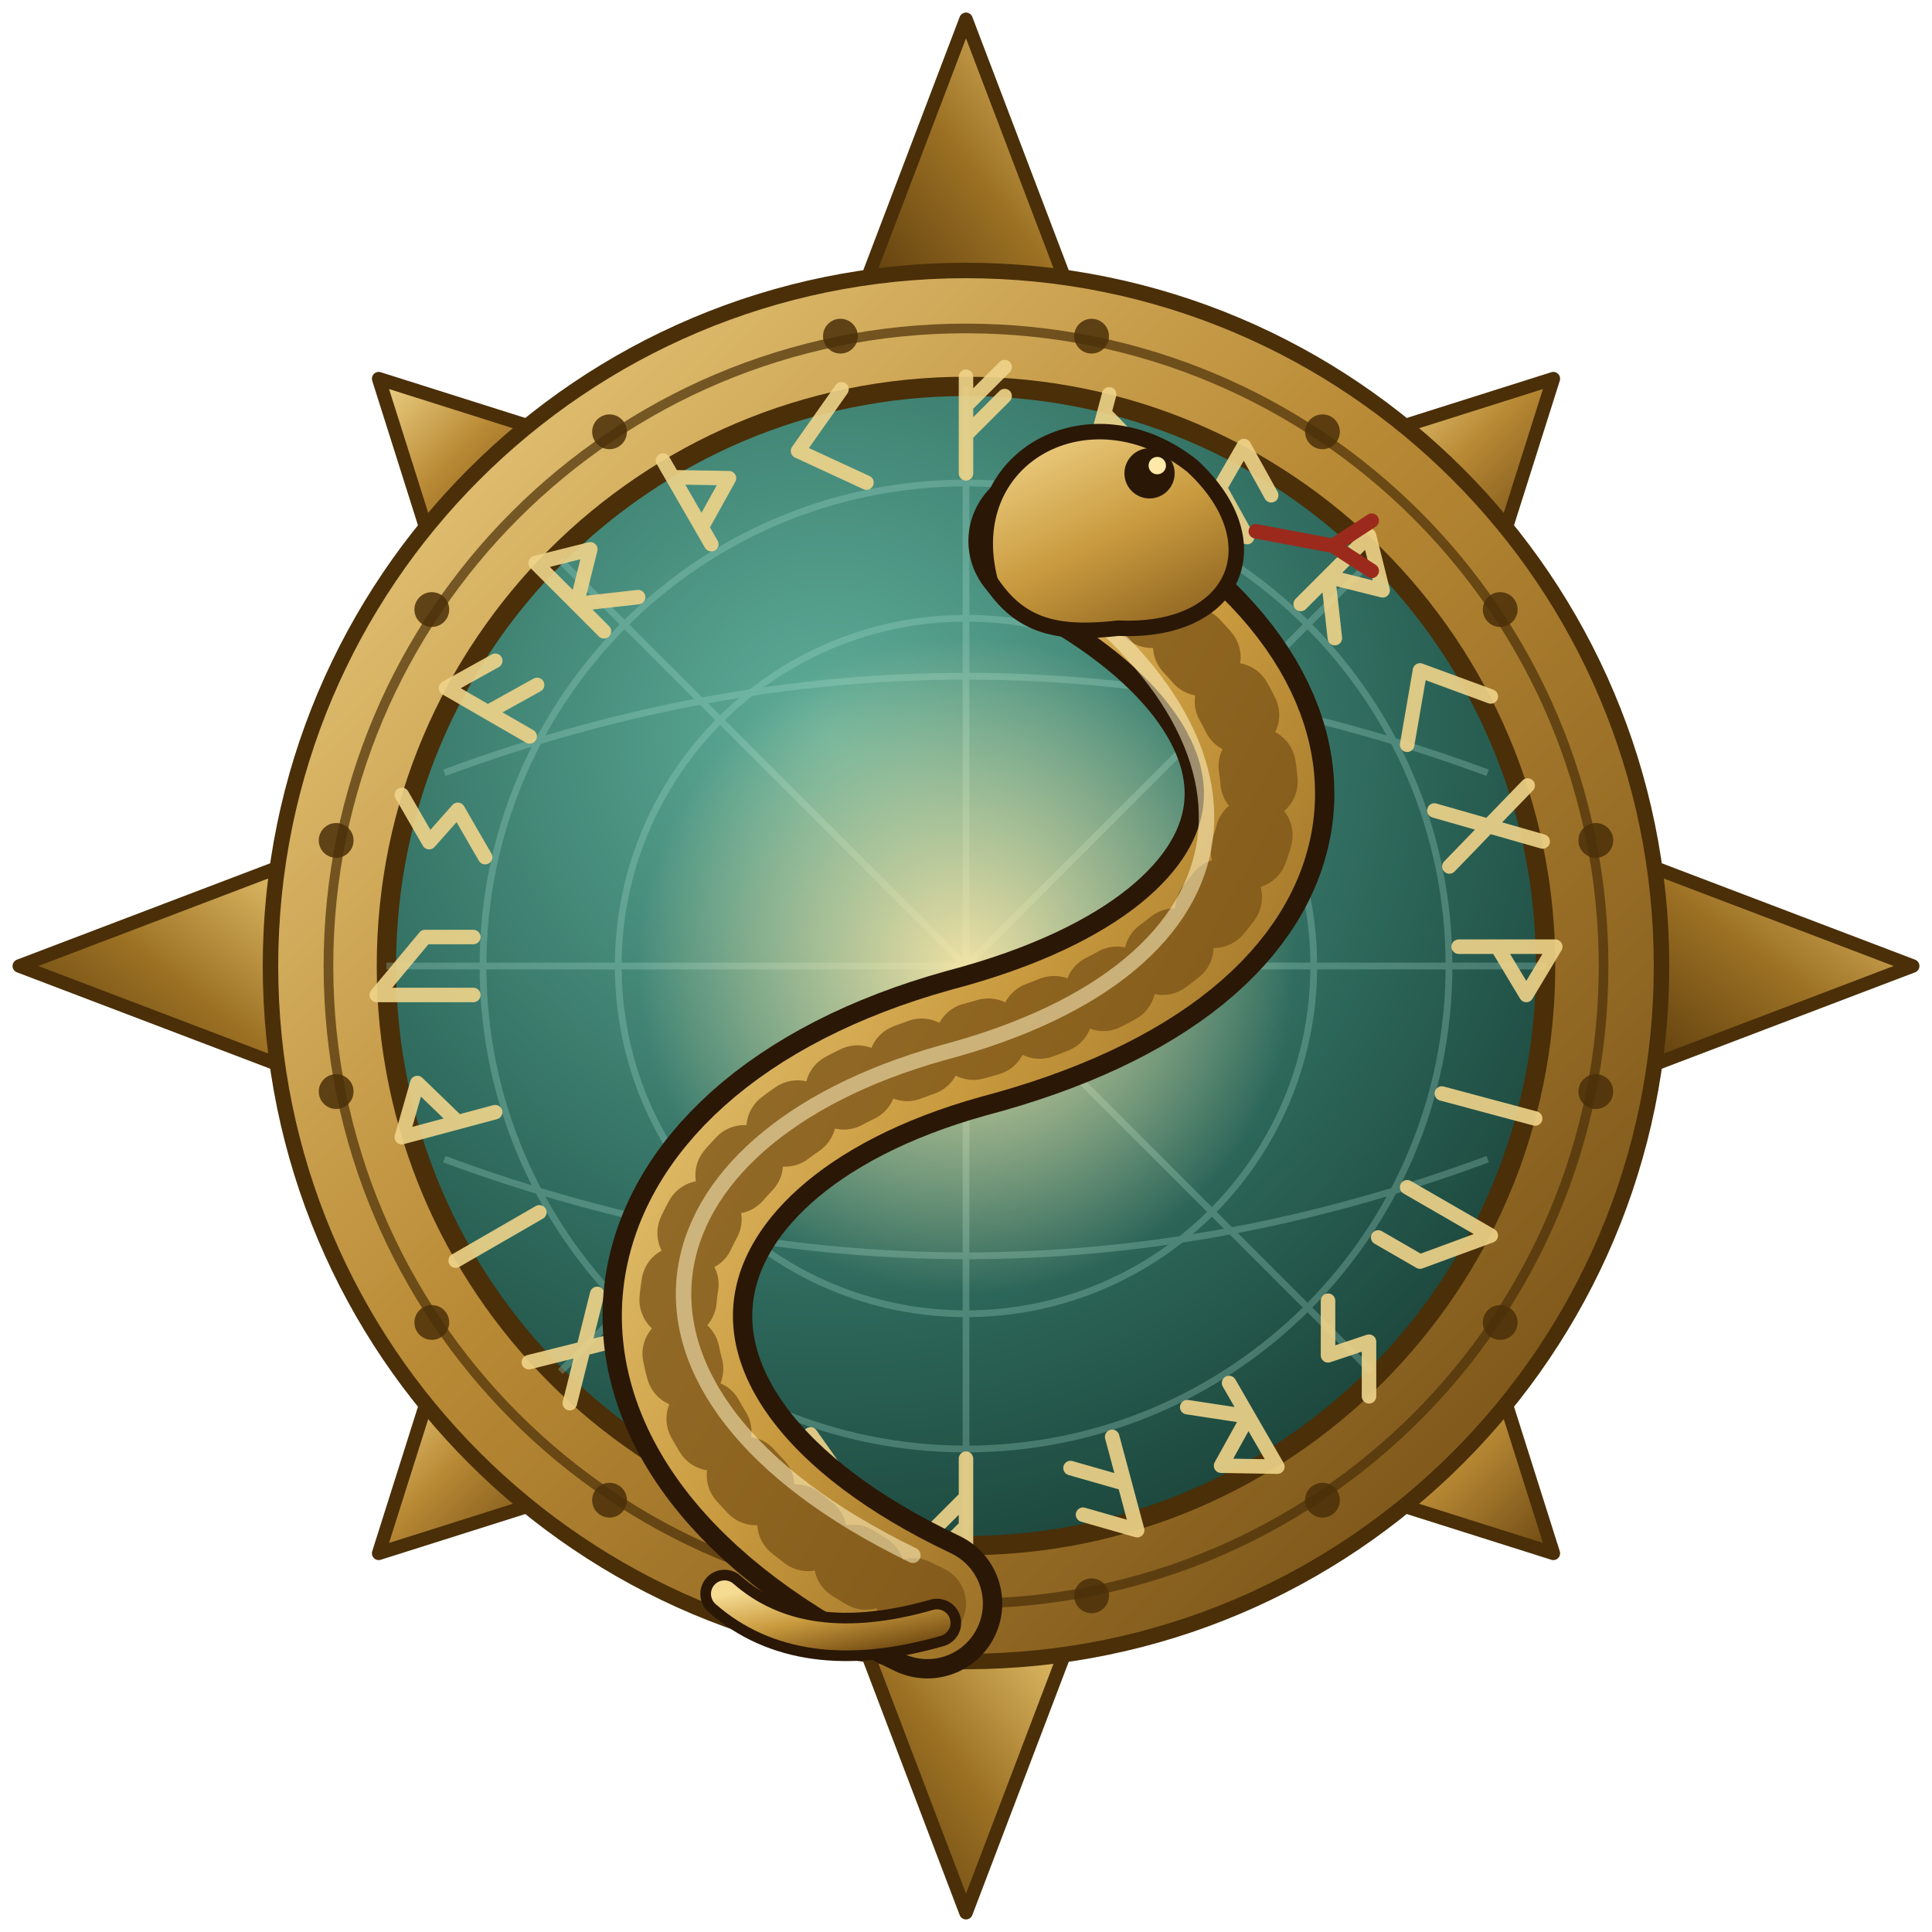
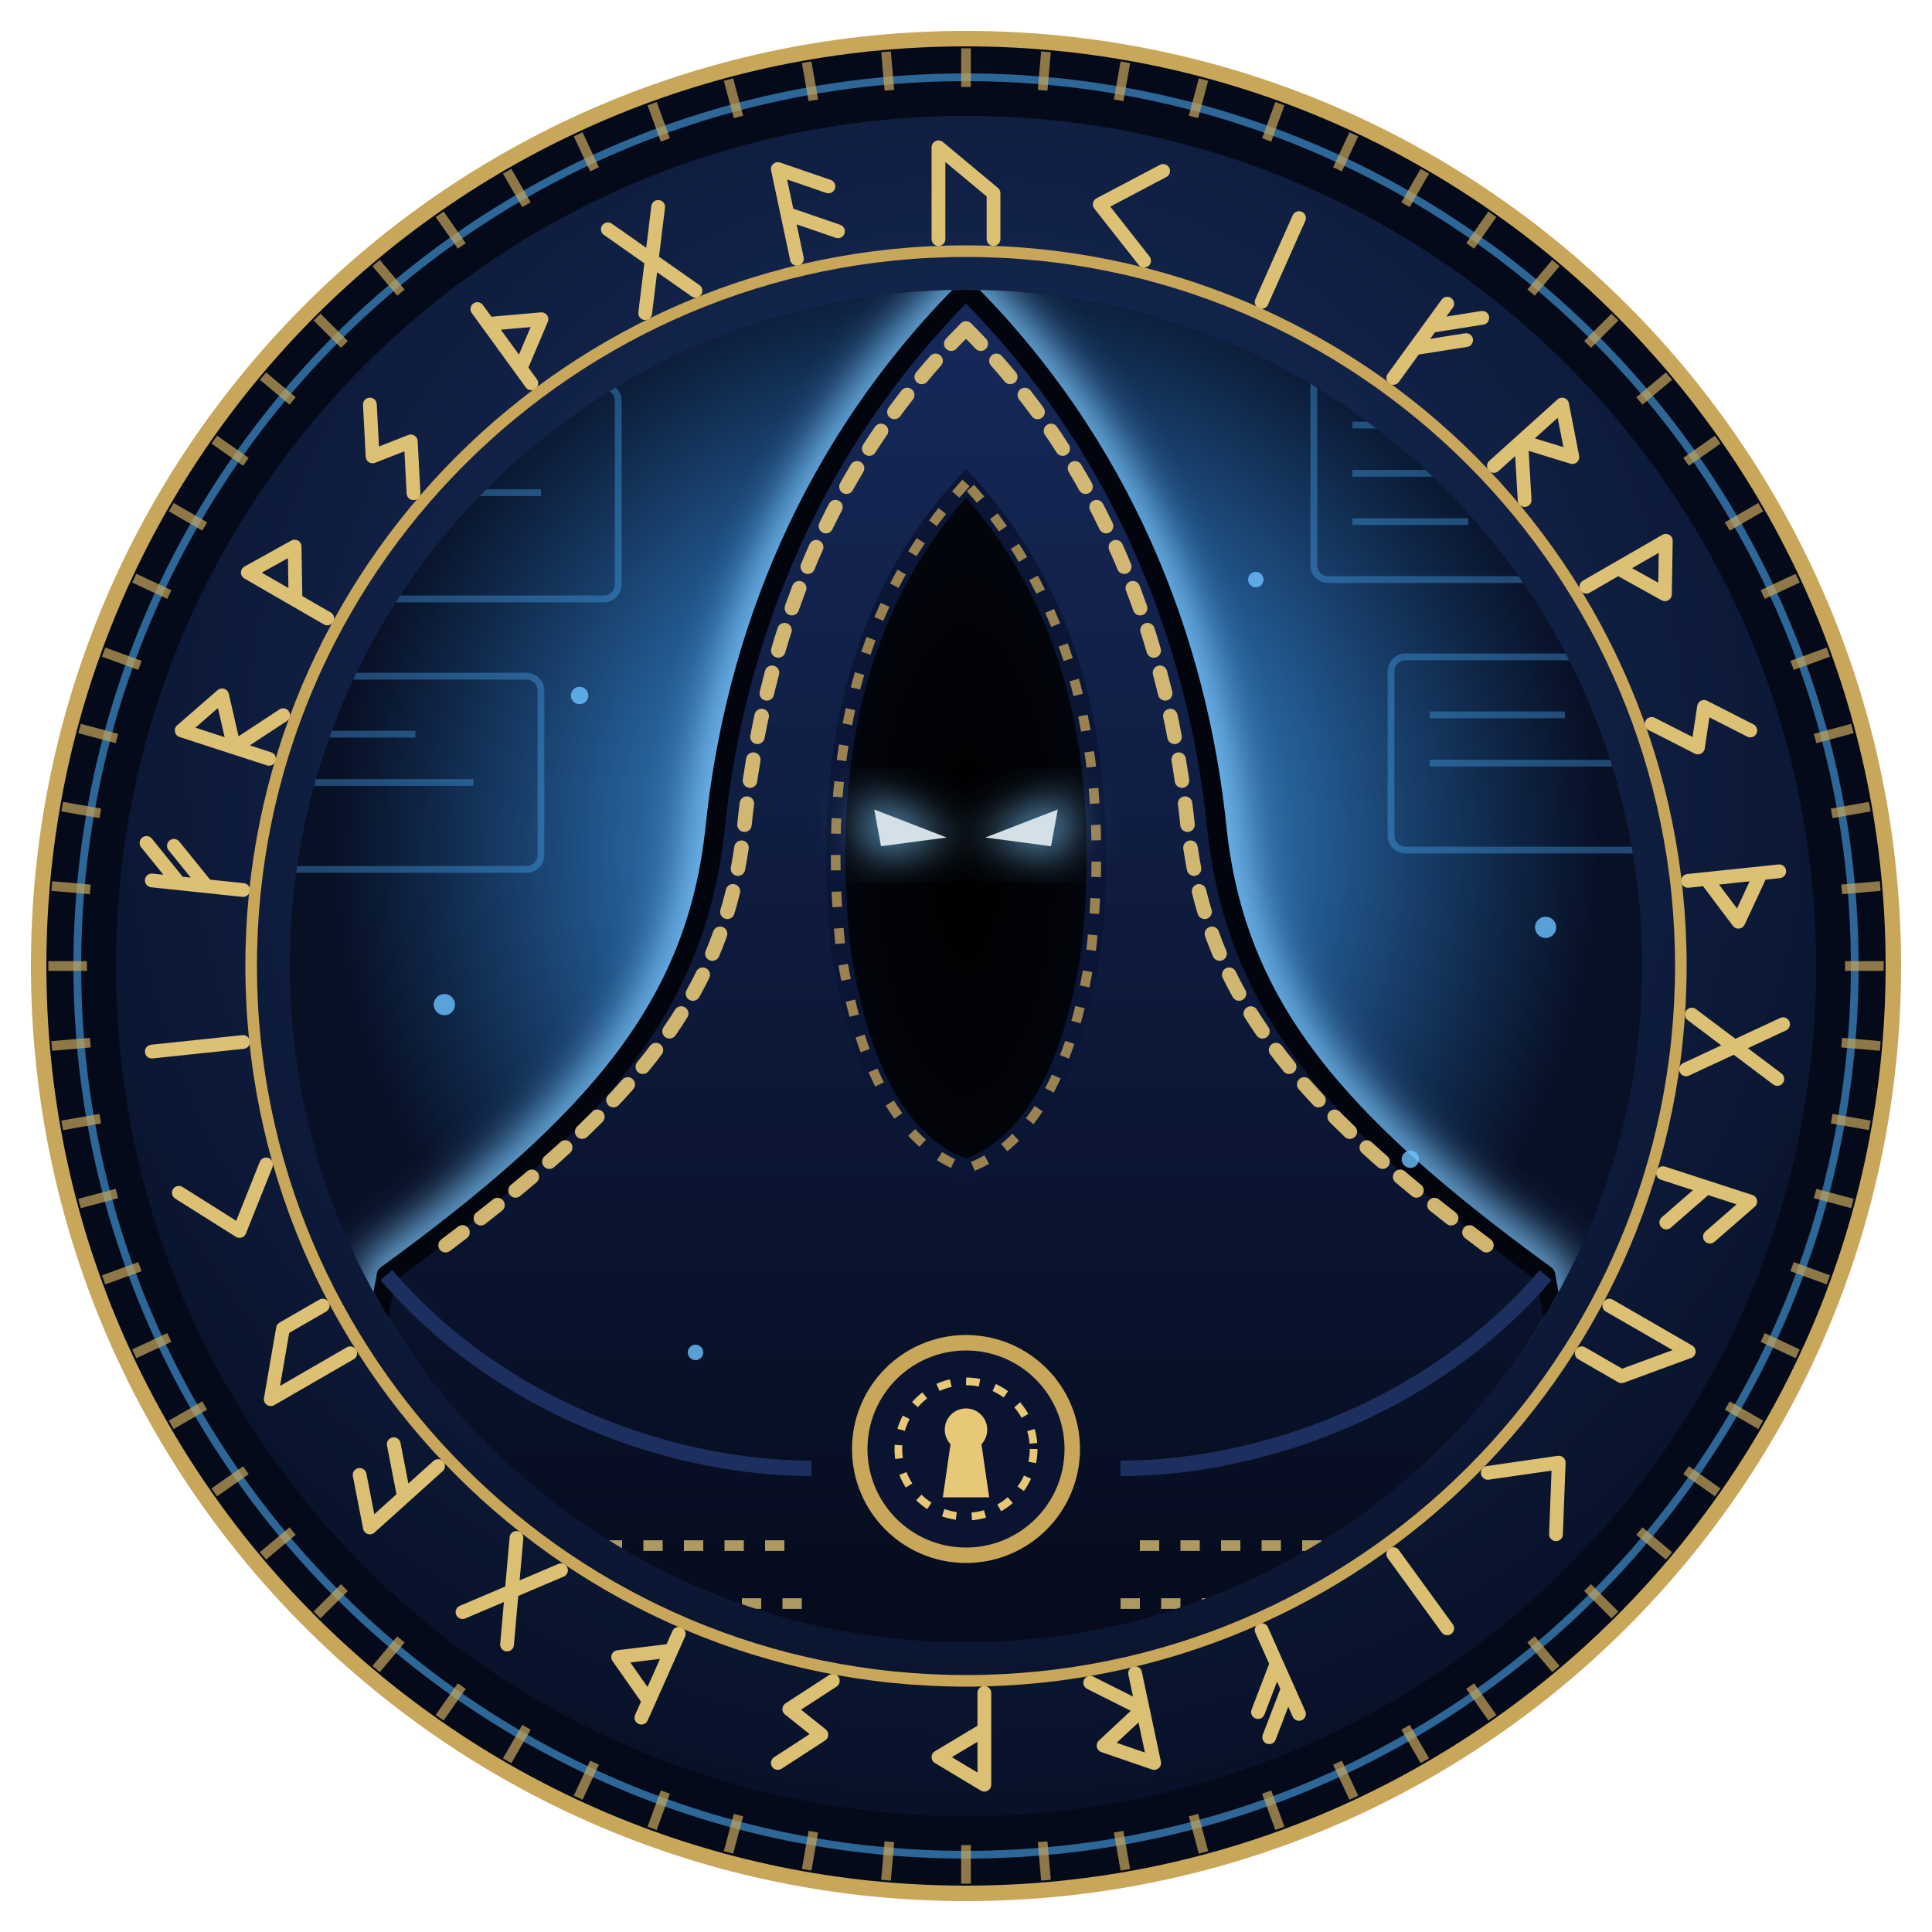
<svg xmlns="http://www.w3.org/2000/svg" viewBox="0 0 200 200">
  <defs>
-     <linearGradient id="mb" x1="0" y1="0" x2="1" y2="1">
-       <stop offset="0" stop-color="#f0d48a" />
-       <stop offset=".45" stop-color="#b98a35" />
-       <stop offset="1" stop-color="#6b4712" />
+     <radialGradient id="lgg-disque" cx=".5" cy=".38" r=".75">
+       <stop offset="0" stop-color="#1c3568" />
+       <stop offset=".6" stop-color="#0d1a3a" />
+       <stop offset="1" stop-color="#050a1a" />
+     </radialGradient>
+     <radialGradient id="lgg-lueur" cx=".5" cy=".5" r=".5">
+       <stop offset="0" stop-color="#8fd2ff" stop-opacity="1" />
+       <stop offset=".55" stop-color="#3a98ea" stop-opacity=".55" />
+       <stop offset="1" stop-color="#2a86d6" stop-opacity="0" />
+     </radialGradient>
+     <linearGradient id="lgg-robe" x1=".5" y1="0" x2=".5" y2="1">
+       <stop offset="0" stop-color="#16295a" />
+       <stop offset="1" stop-color="#050a1a" />
    </linearGradient>
-     <linearGradient id="mb2" x1="1" y1="0" x2="0" y2="1">
-       <stop offset="0" stop-color="#e8c56f" />
-       <stop offset=".5" stop-color="#9c7124" />
-       <stop offset="1" stop-color="#5a3a0c" />
-     </linearGradient>
-     <radialGradient id="pat" cx=".38" cy=".3" r=".85">
-       <stop offset="0" stop-color="#5fae9a" />
-       <stop offset=".55" stop-color="#2f6b5e" />
-       <stop offset="1" stop-color="#15382f" />
+     <radialGradient id="lgg-vide" cx=".5" cy=".55" r=".6">
+       <stop offset="0" stop-color="#000" />
+       <stop offset="1" stop-color="#03060f" />
    </radialGradient>
-     <linearGradient id="ser" x1="0" y1="0" x2="1" y2="1">
-       <stop offset="0" stop-color="#f6dc93" />
-       <stop offset=".5" stop-color="#c99a3e" />
-       <stop offset="1" stop-color="#7a5216" />
-     </linearGradient>
-     <radialGradient id="halo" cx=".5" cy=".5" r=".5">
-       <stop offset="0" stop-color="#ffe9a8" stop-opacity=".9" />
-       <stop offset="1" stop-color="#ffe9a8" stop-opacity="0" />
-     </radialGradient>
-     <clipPath id="disque">
-       <circle cx="100" cy="100" r="60" />
+     <clipPath id="lgg-clip">
+       <circle cx="100" cy="100" r="70" />
    </clipPath>
+     <filter id="lgg-flou" x="-50%" y="-50%" width="200%" height="200%">
+       <feGaussianBlur stdDeviation="2.2" />
+     </filter>
  </defs>
-   <g stroke="#4a2f08" stroke-width="1.4" stroke-linejoin="round">
-     <g fill="url(#mb2)">
-       <path d="M100.0 2.0L89.0 30.9L111.0 30.9Z" />
-       <path d="M198.0 100.0L169.1 89.0L169.1 111.0Z" />
-       <path d="M100.0 198.0L111.0 169.1L89.0 169.1Z" />
-       <path d="M2.0 100.0L30.9 111.0L30.9 89.0Z" />
-     </g>
-     <g fill="url(#mb)">
-       <path d="M160.8 39.2L143.1 44.8L155.2 56.9Z" />
-       <path d="M160.8 160.8L155.2 143.1L143.1 155.2Z" />
-       <path d="M39.2 160.8L56.9 155.2L44.8 143.1Z" />
-       <path d="M39.2 39.2L44.8 56.9L56.9 44.8Z" />
+   <circle cx="100" cy="100" r="96" fill="#050a1a" stroke="#c9a75a" stroke-width="1.6" />
+   <circle cx="100" cy="100" r="92" fill="none" stroke="#4db3ff" stroke-width=".8" opacity=".55" />
+   <g stroke="#c9a75a" stroke-width="1" opacity=".7">
+     <path d="M100 5V9" transform="rotate(0.0 100 100)" />
+     <path d="M100 5V9" transform="rotate(5.0 100 100)" />
+     <path d="M100 5V9" transform="rotate(10.0 100 100)" />
+     <path d="M100 5V9" transform="rotate(15.0 100 100)" />
+     <path d="M100 5V9" transform="rotate(20.0 100 100)" />
+     <path d="M100 5V9" transform="rotate(25.0 100 100)" />
+     <path d="M100 5V9" transform="rotate(30.0 100 100)" />
+     <path d="M100 5V9" transform="rotate(35.0 100 100)" />
+     <path d="M100 5V9" transform="rotate(40.0 100 100)" />
+     <path d="M100 5V9" transform="rotate(45.0 100 100)" />
+     <path d="M100 5V9" transform="rotate(50.0 100 100)" />
+     <path d="M100 5V9" transform="rotate(55.0 100 100)" />
+     <path d="M100 5V9" transform="rotate(60.0 100 100)" />
+     <path d="M100 5V9" transform="rotate(65.0 100 100)" />
+     <path d="M100 5V9" transform="rotate(70.0 100 100)" />
+     <path d="M100 5V9" transform="rotate(75.0 100 100)" />
+     <path d="M100 5V9" transform="rotate(80.0 100 100)" />
+     <path d="M100 5V9" transform="rotate(85.0 100 100)" />
+     <path d="M100 5V9" transform="rotate(90.0 100 100)" />
+     <path d="M100 5V9" transform="rotate(95.0 100 100)" />
+     <path d="M100 5V9" transform="rotate(100.0 100 100)" />
+     <path d="M100 5V9" transform="rotate(105.0 100 100)" />
+     <path d="M100 5V9" transform="rotate(110.0 100 100)" />
+     <path d="M100 5V9" transform="rotate(115.0 100 100)" />
+     <path d="M100 5V9" transform="rotate(120.0 100 100)" />
+     <path d="M100 5V9" transform="rotate(125.0 100 100)" />
+     <path d="M100 5V9" transform="rotate(130.0 100 100)" />
+     <path d="M100 5V9" transform="rotate(135.0 100 100)" />
+     <path d="M100 5V9" transform="rotate(140.0 100 100)" />
+     <path d="M100 5V9" transform="rotate(145.0 100 100)" />
+     <path d="M100 5V9" transform="rotate(150.0 100 100)" />
+     <path d="M100 5V9" transform="rotate(155.0 100 100)" />
+     <path d="M100 5V9" transform="rotate(160.0 100 100)" />
+     <path d="M100 5V9" transform="rotate(165.0 100 100)" />
+     <path d="M100 5V9" transform="rotate(170.0 100 100)" />
+     <path d="M100 5V9" transform="rotate(175.0 100 100)" />
+     <path d="M100 5V9" transform="rotate(180.0 100 100)" />
+     <path d="M100 5V9" transform="rotate(185.0 100 100)" />
+     <path d="M100 5V9" transform="rotate(190.0 100 100)" />
+     <path d="M100 5V9" transform="rotate(195.0 100 100)" />
+     <path d="M100 5V9" transform="rotate(200.0 100 100)" />
+     <path d="M100 5V9" transform="rotate(205.0 100 100)" />
+     <path d="M100 5V9" transform="rotate(210.0 100 100)" />
+     <path d="M100 5V9" transform="rotate(215.0 100 100)" />
+     <path d="M100 5V9" transform="rotate(220.0 100 100)" />
+     <path d="M100 5V9" transform="rotate(225.0 100 100)" />
+     <path d="M100 5V9" transform="rotate(230.0 100 100)" />
+     <path d="M100 5V9" transform="rotate(235.0 100 100)" />
+     <path d="M100 5V9" transform="rotate(240.0 100 100)" />
+     <path d="M100 5V9" transform="rotate(245.0 100 100)" />
+     <path d="M100 5V9" transform="rotate(250.0 100 100)" />
+     <path d="M100 5V9" transform="rotate(255.0 100 100)" />
+     <path d="M100 5V9" transform="rotate(260.0 100 100)" />
+     <path d="M100 5V9" transform="rotate(265.0 100 100)" />
+     <path d="M100 5V9" transform="rotate(270.0 100 100)" />
+     <path d="M100 5V9" transform="rotate(275.0 100 100)" />
+     <path d="M100 5V9" transform="rotate(280.0 100 100)" />
+     <path d="M100 5V9" transform="rotate(285.0 100 100)" />
+     <path d="M100 5V9" transform="rotate(290.0 100 100)" />
+     <path d="M100 5V9" transform="rotate(295.0 100 100)" />
+     <path d="M100 5V9" transform="rotate(300.0 100 100)" />
+     <path d="M100 5V9" transform="rotate(305.0 100 100)" />
+     <path d="M100 5V9" transform="rotate(310.0 100 100)" />
+     <path d="M100 5V9" transform="rotate(315.0 100 100)" />
+     <path d="M100 5V9" transform="rotate(320.0 100 100)" />
+     <path d="M100 5V9" transform="rotate(325.0 100 100)" />
+     <path d="M100 5V9" transform="rotate(330.0 100 100)" />
+     <path d="M100 5V9" transform="rotate(335.0 100 100)" />
+     <path d="M100 5V9" transform="rotate(340.0 100 100)" />
+     <path d="M100 5V9" transform="rotate(345.0 100 100)" />
+     <path d="M100 5V9" transform="rotate(350.0 100 100)" />
+     <path d="M100 5V9" transform="rotate(355.0 100 100)" />
+   </g>
+   <circle cx="100" cy="100" r="88" fill="url(#lgg-disque)" />
+   <g>
+     <g fill="none" stroke="#e6c877" stroke-width="1.5" stroke-linecap="round" stroke-linejoin="round" opacity=".95">
+       <path d="M-3 -5V5M-3 -5L3 0V5" transform="rotate(0.0 100 100) translate(100 20) scale(.95)" />
+       <path d="M3 -5L-3 0L3 5" transform="rotate(12.0 100 100) translate(100 20) scale(.95)" />
+       <path d="M0 -5V5" transform="rotate(24.0 100 100) translate(100 20) scale(.95)" />
+       <path d="M0 -5V5M0 -2L4 -6M0 1L4 -3" transform="rotate(36.0 100 100) translate(100 20) scale(.95)" />
+       <path d="M-2 -5V5M-2 -5L3 -2L-2 1M-2 1L3 5" transform="rotate(48.0 100 100) translate(100 20) scale(.95)" />
+       <path d="M-2 -5V5M-2 -5L3 -2L-2 1" transform="rotate(60.0 100 100) translate(100 20) scale(.95)" />
+       <path d="M2 -5L-2 -1L2 1L-2 5" transform="rotate(72.0 100 100) translate(100 20) scale(.95)" />
+       <path d="M-1 -5V5M-1 -3L4 0L-1 3" transform="rotate(84.0 100 100) translate(100 20) scale(.95)" />
+       <path d="M-3 -5L3 5M3 -5L-3 5" transform="rotate(96.0 100 100) translate(100 20) scale(.95)" />
+       <path d="M-2 -5V5M-2 -5L3 -2M-2 0L3 3" transform="rotate(108.0 100 100) translate(100 20) scale(.95)" />
+       <path d="M-3 -5V5M-3 -5L3 0V5" transform="rotate(120.0 100 100) translate(100 20) scale(.95)" />
+       <path d="M3 -5L-3 0L3 5" transform="rotate(132.0 100 100) translate(100 20) scale(.95)" />
+       <path d="M0 -5V5" transform="rotate(144.0 100 100) translate(100 20) scale(.95)" />
+       <path d="M0 -5V5M0 -2L4 -6M0 1L4 -3" transform="rotate(156.0 100 100) translate(100 20) scale(.95)" />
+       <path d="M-2 -5V5M-2 -5L3 -2L-2 1M-2 1L3 5" transform="rotate(168.0 100 100) translate(100 20) scale(.95)" />
+       <path d="M-2 -5V5M-2 -5L3 -2L-2 1" transform="rotate(180.0 100 100) translate(100 20) scale(.95)" />
+       <path d="M2 -5L-2 -1L2 1L-2 5" transform="rotate(192.0 100 100) translate(100 20) scale(.95)" />
+       <path d="M-1 -5V5M-1 -3L4 0L-1 3" transform="rotate(204.0 100 100) translate(100 20) scale(.95)" />
+       <path d="M-3 -5L3 5M3 -5L-3 5" transform="rotate(216.0 100 100) translate(100 20) scale(.95)" />
+       <path d="M-2 -5V5M-2 -5L3 -2M-2 0L3 3" transform="rotate(228.0 100 100) translate(100 20) scale(.95)" />
+       <path d="M-3 -5V5M-3 -5L3 0V5" transform="rotate(240.0 100 100) translate(100 20) scale(.95)" />
+       <path d="M3 -5L-3 0L3 5" transform="rotate(252.0 100 100) translate(100 20) scale(.95)" />
+       <path d="M0 -5V5" transform="rotate(264.0 100 100) translate(100 20) scale(.95)" />
+       <path d="M0 -5V5M0 -2L4 -6M0 1L4 -3" transform="rotate(276.0 100 100) translate(100 20) scale(.95)" />
+       <path d="M-2 -5V5M-2 -5L3 -2L-2 1M-2 1L3 5" transform="rotate(288.0 100 100) translate(100 20) scale(.95)" />
+       <path d="M-2 -5V5M-2 -5L3 -2L-2 1" transform="rotate(300.0 100 100) translate(100 20) scale(.95)" />
+       <path d="M2 -5L-2 -1L2 1L-2 5" transform="rotate(312.0 100 100) translate(100 20) scale(.95)" />
+       <path d="M-1 -5V5M-1 -3L4 0L-1 3" transform="rotate(324.0 100 100) translate(100 20) scale(.95)" />
+       <path d="M-3 -5L3 5M3 -5L-3 5" transform="rotate(336.0 100 100) translate(100 20) scale(.95)" />
+       <path d="M-2 -5V5M-2 -5L3 -2M-2 0L3 3" transform="rotate(348.0 100 100) translate(100 20) scale(.95)" />
    </g>
  </g>
-   <circle cx="100" cy="100" r="72" fill="url(#mb)" stroke="#4a2f08" stroke-width="1.6" />
-   <circle cx="100" cy="100" r="66" fill="none" stroke="#4a2f08" stroke-width="1" opacity=".7" />
-   <g fill="#4a2f08" opacity=".85">
-     <circle cx="165.2" cy="113.0" r="1.8" />
-     <circle cx="155.3" cy="136.9" r="1.8" />
-     <circle cx="136.9" cy="155.3" r="1.8" />
-     <circle cx="113.0" cy="165.2" r="1.8" />
-     <circle cx="87.0" cy="165.2" r="1.8" />
-     <circle cx="63.1" cy="155.3" r="1.8" />
-     <circle cx="44.7" cy="136.9" r="1.8" />
-     <circle cx="34.8" cy="113.0" r="1.8" />
-     <circle cx="34.8" cy="87.0" r="1.8" />
-     <circle cx="44.7" cy="63.1" r="1.8" />
-     <circle cx="63.1" cy="44.7" r="1.8" />
-     <circle cx="87.0" cy="34.8" r="1.8" />
-     <circle cx="113.0" cy="34.8" r="1.8" />
-     <circle cx="136.9" cy="44.7" r="1.8" />
-     <circle cx="155.3" cy="63.1" r="1.8" />
-     <circle cx="165.2" cy="87.0" r="1.8" />
-   </g>
-   <circle cx="100" cy="100" r="60" fill="url(#pat)" stroke="#4a2f08" stroke-width="2" />
-   <g clip-path="url(#disque)" fill="none" stroke="#a9e0cf" stroke-width=".7" opacity=".28">
-     <circle cx="100" cy="100" r="50" />
-     <circle cx="100" cy="100" r="36" />
-     <path d="M40 100H160M100 40V160M58 58L142 142M142 58L58 142" />
-     <path d="M46 80Q100 60 154 80M46 120Q100 140 154 120" />
-   </g>
-   <g>
-     <g fill="none" stroke="#f0d48a" stroke-width="1.5" stroke-linecap="round" stroke-linejoin="round" opacity=".9">
-       <path d="M0 -5V5M0 -2L4 -6M0 1L4 -3" transform="rotate(0.0 100 100) translate(100 44) " />
-       <path d="M-1 -5V5M-1 -3L4 0L-1 3" transform="rotate(15.0 100 100) translate(100 44) " />
-       <path d="M-2 -5V5M-2 -5L3 -2M-2 0L3 3" transform="rotate(30.0 100 100) translate(100 44) " />
-       <path d="M-2 -5V5M-2 -5L3 -2L-2 1M-2 1L3 5" transform="rotate(45.0 100 100) translate(100 44) " />
-       <path d="M3 -5L-3 0L3 5" transform="rotate(60.0 100 100) translate(100 44) " />
-       <path d="M-3 -5L3 5M3 -5L-3 5" transform="rotate(75.0 100 100) translate(100 44) " />
-       <path d="M-2 -5V5M-2 -5L3 -2L-2 1" transform="rotate(90.0 100 100) translate(100 44) " />
-       <path d="M0 -5V5" transform="rotate(105.0 100 100) translate(100 44) " />
-       <path d="M-3 -5V5M-3 -5L3 0V5" transform="rotate(120.0 100 100) translate(100 44) " />
-       <path d="M2 -5L-2 -1L2 1L-2 5" transform="rotate(135.0 100 100) translate(100 44) " />
-       <path d="M-2 -5V5M-2 -5L3 -2L-2 1M-2 1L3 5" transform="rotate(150.0 100 100) translate(100 44) " />
-       <path d="M-2 -5V5M-2 -5L3 -2M-2 0L3 3" transform="rotate(165.0 100 100) translate(100 44) " />
-       <path d="M0 -5V5M0 -2L4 -6M0 1L4 -3" transform="rotate(180.0 100 100) translate(100 44) " />
-       <path d="M3 -5L-3 0L3 5" transform="rotate(195.0 100 100) translate(100 44) " />
-       <path d="M-1 -5V5M-1 -3L4 0L-1 3" transform="rotate(210.0 100 100) translate(100 44) " />
-       <path d="M-3 -5L3 5M3 -5L-3 5" transform="rotate(225.0 100 100) translate(100 44) " />
-       <path d="M0 -5V5" transform="rotate(240.0 100 100) translate(100 44) " />
-       <path d="M-2 -5V5M-2 -5L3 -2L-2 1" transform="rotate(255.0 100 100) translate(100 44) " />
-       <path d="M-3 -5V5M-3 -5L3 0V5" transform="rotate(270.0 100 100) translate(100 44) " />
-       <path d="M2 -5L-2 -1L2 1L-2 5" transform="rotate(285.0 100 100) translate(100 44) " />
-       <path d="M-2 -5V5M-2 -5L3 -2M-2 0L3 3" transform="rotate(300.0 100 100) translate(100 44) " />
-       <path d="M-2 -5V5M-2 -5L3 -2L-2 1M-2 1L3 5" transform="rotate(315.0 100 100) translate(100 44) " />
-       <path d="M-1 -5V5M-1 -3L4 0L-1 3" transform="rotate(330.0 100 100) translate(100 44) " />
-       <path d="M3 -5L-3 0L3 5" transform="rotate(345.0 100 100) translate(100 44) " />
+   <circle cx="100" cy="100" r="74" fill="none" stroke="#c9a75a" stroke-width="1.2" />
+   <circle cx="100" cy="100" r="70" fill="#081026" />
+   <g clip-path="url(#lgg-clip)">
+     <circle cx="100" cy="88" r="66" fill="url(#lgg-lueur)" />
+     <g stroke="#4db3ff" stroke-width=".7" fill="none" opacity=".35">
+       <rect x="30" y="40" width="34" height="22" rx="1.5" />
+       <rect x="136" y="38" width="34" height="22" rx="1.5" />
+       <rect x="26" y="70" width="30" height="20" rx="1.5" />
+       <rect x="144" y="68" width="30" height="20" rx="1.5" />
+       <path d="M34 46h14M34 51h22M34 56h10M140 44h16M140 49h22M140 54h12M31 76h12M31 81h18M148 74h14M148 79h20" />
+     </g>
+     <path d="M100 30C84 46 76 66 74 86C72 104 62 116 40 132L32 176H168L160 132C138 116 128 104 126 86C124 66 116 46 100 30Z" fill="none" stroke="#7fcaff" stroke-width="5" filter="url(#lgg-flou)" opacity=".9" />
+     <path d="M100 30C84 46 76 66 74 86C72 104 62 116 40 132L32 176H168L160 132C138 116 128 104 126 86C124 66 116 46 100 30Z" fill="url(#lgg-robe)" stroke="#02050e" stroke-width="2" stroke-linejoin="round" />
+     <path d="M100 34C86 48 79 66 77 86C75 103 66 114 46 129M100 34C114 48 121 66 123 86C125 103 134 114 154 129" fill="none" stroke="#e6c877" stroke-width="1.5" stroke-dasharray="2.2 2.4" stroke-linecap="round" opacity=".9" />
+     <path d="M100 50C89 62 85 78 87 98C89 112 94 119 100 121C106 119 111 112 113 98C115 78 111 62 100 50Z" fill="url(#lgg-vide)" stroke="#0b1636" stroke-width="2" />
+     <path d="M100 50C89 62 85 78 87 98C89 112 94 119 100 121C106 119 111 112 113 98C115 78 111 62 100 50Z" fill="none" stroke="#c9a75a" stroke-width="1" stroke-dasharray="1.6 2.2" opacity=".75" transform="translate(0 0)" />
+     <g opacity=".9">
+       <path d="M89 82.5L99 86.6L90 88.4Z" fill="#7fcaff" filter="url(#lgg-flou)" />
+       <path d="M111 82.5L101 86.6L110 88.4Z" fill="#7fcaff" filter="url(#lgg-flou)" />
+       <path d="M90.5 83.8L98 86.7L91.2 87.6Z" fill="#eaf8ff" />
+       <path d="M109.5 83.8L102 86.7L108.8 87.6Z" fill="#eaf8ff" />
+     </g>
+     <path d="M40 132C52 146 70 152 84 152M160 132C148 146 130 152 116 152" fill="none" stroke="#1d2f5e" stroke-width="1.6" />
+     <circle cx="100" cy="150" r="11" fill="#0a1330" stroke="#c9a75a" stroke-width="1.6" />
+     <circle cx="100" cy="150" r="7" fill="none" stroke="#e6c877" stroke-width=".8" stroke-dasharray="1.4 1.6" />
+     <circle cx="100" cy="148" r="2.2" fill="#e6c877" />
+     <path d="M98.4 149.5L97.6 155H102.4L101.6 149.5Z" fill="#e6c877" />
+     <path d="M54 160H82M118 160H146M60 166H84M116 166H140" stroke="#e6c877" stroke-width="1.1" stroke-dasharray="2 2.2" opacity=".75" />
+     <g fill="#6cc2ff" opacity=".8">
+       <circle cx="46" cy="104" r="1.1" />
+       <circle cx="160" cy="96" r="1.1" />
+       <circle cx="60" cy="72" r=".9" />
+       <circle cx="146" cy="120" r=".9" />
+       <circle cx="72" cy="140" r=".8" />
+       <circle cx="130" cy="60" r=".8" />
    </g>
  </g>
-   <circle cx="100" cy="100" r="34" fill="url(#halo)" />
-   <g fill="none" stroke-linecap="round" stroke-linejoin="round">
-     <path d="M 96 166 C 58 148 64 118 100 108 C 138 98 140 72 108 56" stroke="#2a1706" stroke-width="15.5" />
-     <path d="M 96 166 C 58 148 64 118 100 108 C 138 98 140 72 108 56" stroke="url(#ser)" stroke-width="11.5" />
-     <path d="M 96 166 C 58 148 64 118 100 108 C 138 98 140 72 108 56" stroke="#7a5216" stroke-width="8" stroke-dasharray="1.6 5.6" opacity=".75" />
-     <path d="M97 163 C 62 146 68 120 100 111 C 134 102 136 78 108 60" stroke="#fff2c2" stroke-width="1.6" opacity=".55" transform="translate(-2.5 -2)" />
-   </g>
-   <g>
-     <path d="M97 168 q-14 4 -22 -3" fill="none" stroke="#2a1706" stroke-width="5" stroke-linecap="round" />
-     <path d="M97 168 q-14 4 -22 -3" fill="none" stroke="url(#ser)" stroke-width="2.8" stroke-linecap="round" />
-     <path d="M104 62 C 98 50 110 40 122 46 C 132 52 130 62 118 64 C 112 66 108 66 104 62Z" fill="url(#ser)" stroke="#2a1706" stroke-width="1.6" stroke-linejoin="round" transform="rotate(12 112 54)" />
-     <circle cx="119" cy="49" r="2.6" fill="#2a1706" />
-     <circle cx="119.8" cy="48.2" r=".9" fill="#ffe9a8" />
-     <path d="M130 55 l8 1.5 M138 56.5 l4 -2.6 M138 56.5 l4 2.6" stroke="#9b2a1c" stroke-width="1.5" stroke-linecap="round" fill="none" />
-   </g>
</svg>
